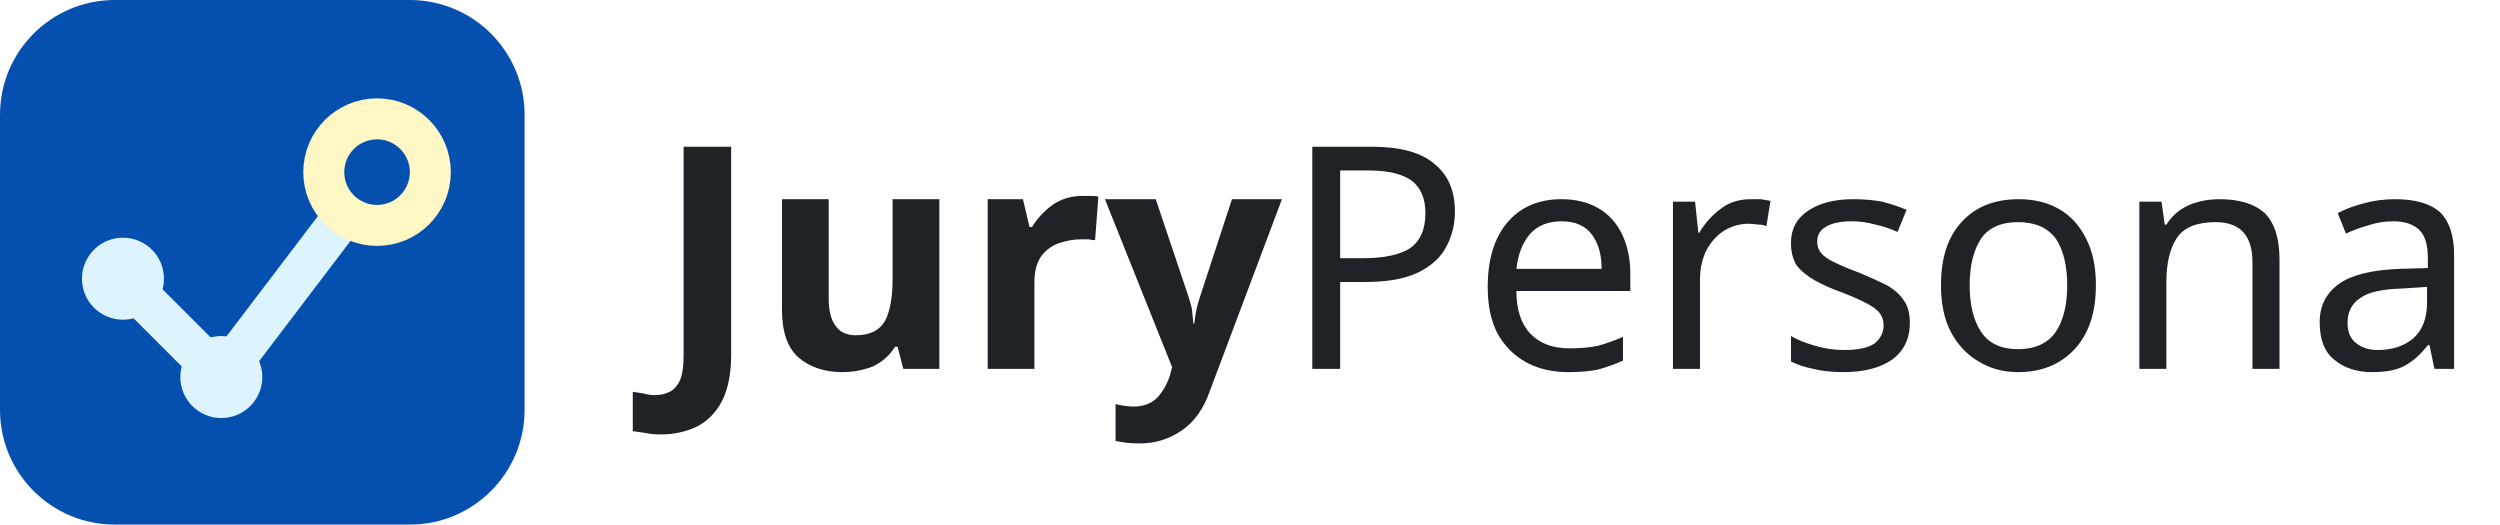
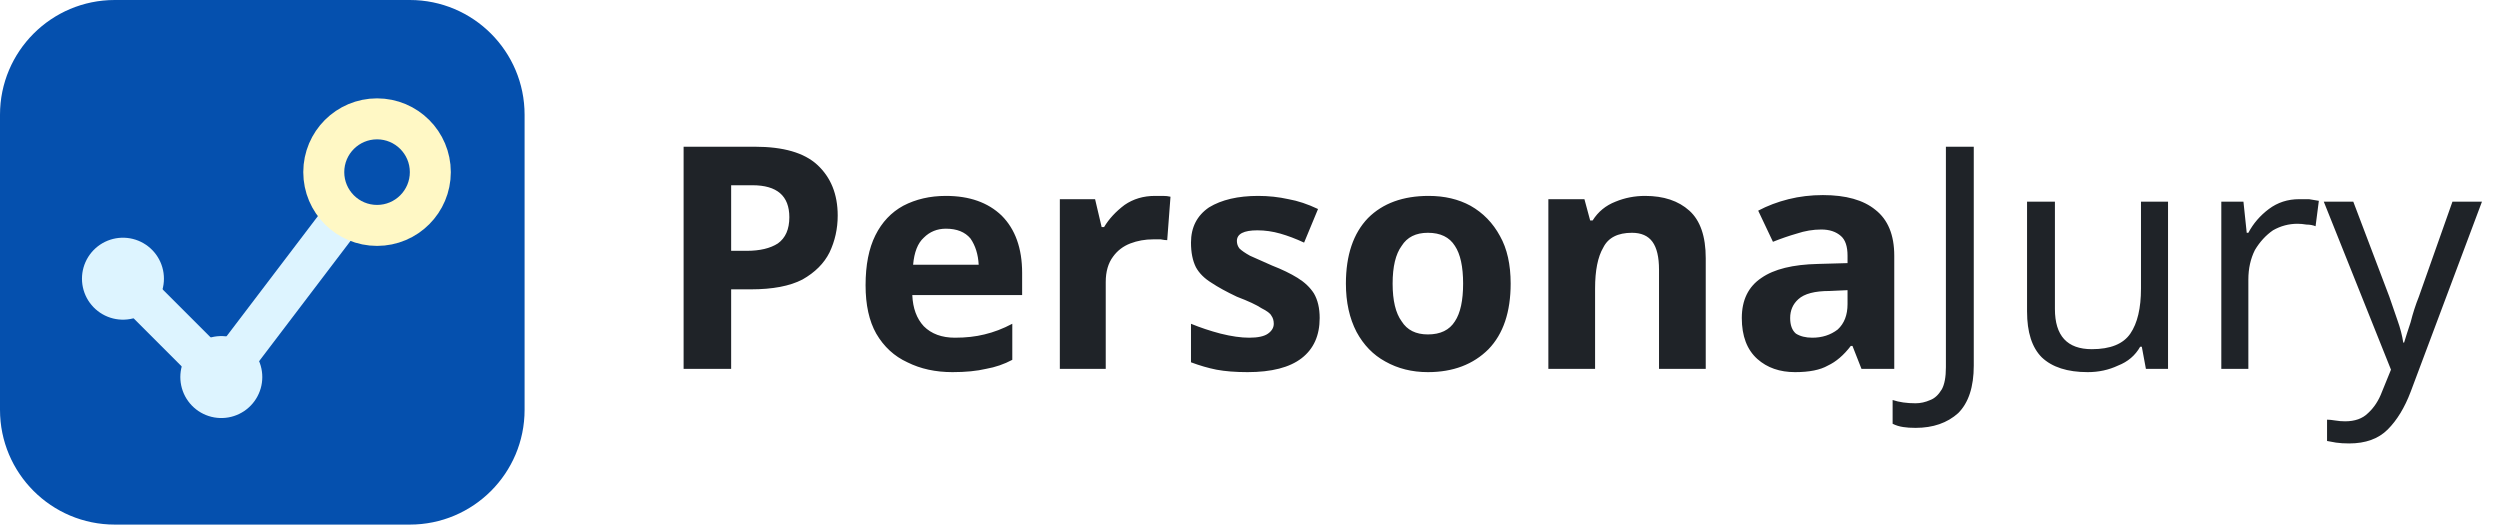
<svg xmlns="http://www.w3.org/2000/svg" viewBox="0 0 305 64" role="img" aria-labelledby="t">
  <rect width="64" height="64" rx="14" fill="#0550ae" />
  <path d="M15 34l12 12 19-25" fill="none" stroke="#ddf4ff" stroke-width="5" stroke-linecap="round" stroke-linejoin="round" />
  <path d="M15 34h0M27 46h0" stroke="#ddf4ff" stroke-width="10" stroke-linecap="round" />
  <circle cx="46" cy="21" r="6.5" fill="#0550ae" stroke="#fff8c5" stroke-width="5" />
-   <path d="M80.6 53Q79.5 53 78.6 52.8Q77.8 52.7 77.2 52.6V47.8Q77.8 47.9 78.5 48Q79.1 48.2 79.9 48.2Q80.9 48.2 81.7 47.8Q82.5 47.4 83 46.3Q83.4 45.3 83.4 43.3V17.9H89.2V43.3Q89.2 46.7 88.1 48.9Q87 51 85.1 52Q83.1 53 80.6 53ZM114.6 24.3V45H110.2L109.5 42.3H109.2Q108.2 43.9 106.5 44.7Q104.7 45.4 102.8 45.4Q99.5 45.4 97.4 43.6Q95.4 41.8 95.4 37.8V24.3H101.1V36.4Q101.1 38.6 101.9 39.7Q102.7 40.9 104.4 40.9Q107 40.9 108 39.1Q108.9 37.3 108.9 34V24.3ZM132.1 23.9Q132.5 23.9 133.1 23.9Q133.7 23.9 134 24L133.6 29.3Q133.3 29.3 132.8 29.2Q132.3 29.2 131.9 29.2Q130.5 29.2 129.1 29.7Q127.8 30.2 127 31.3Q126.2 32.5 126.2 34.4V45H120.5V24.3H124.8L125.6 27.7H125.9Q126.8 26.2 128.4 25Q130 23.9 132.1 23.9ZM134.8 24.3H141L144.9 35.9Q145.2 36.8 145.4 37.6Q145.5 38.5 145.6 39.5H145.7Q145.8 38.5 146 37.6Q146.2 36.8 146.5 35.9L150.3 24.3H156.4L147.6 47.7Q146.5 50.9 144.2 52.5Q141.9 54.1 139 54.1Q138 54.1 137.3 54Q136.6 53.9 136.1 53.8V49.3Q136.5 49.4 137.1 49.5Q137.7 49.6 138.3 49.6Q140.1 49.6 141.2 48.5Q142.2 47.4 142.7 45.9L143 44.8ZM167.3 17.9Q172.6 17.9 175 20Q177.5 22 177.5 25.8Q177.5 28.1 176.5 30Q175.5 32 173.1 33.2Q170.7 34.4 166.6 34.4H163.5V45H160.1V17.9ZM167 20.8H163.5V31.5H166.3Q170.1 31.5 172 30.3Q173.9 29 173.9 26Q173.9 23.4 172.3 22.1Q170.6 20.8 167 20.8ZM190.5 24.3Q193.1 24.3 195 25.4Q196.9 26.5 197.9 28.6Q198.9 30.7 198.9 33.4V35.5H185Q185 38.9 186.7 40.7Q188.4 42.5 191.5 42.5Q193.4 42.5 194.9 42.2Q196.4 41.8 198 41.1V44Q196.4 44.7 194.9 45.1Q193.4 45.4 191.3 45.4Q188.4 45.4 186.2 44.2Q184 43 182.7 40.7Q181.5 38.4 181.5 35Q181.5 31.6 182.6 29.2Q183.7 26.8 185.8 25.5Q187.8 24.3 190.5 24.3ZM190.5 27Q188.1 27 186.7 28.5Q185.3 30.1 185 32.8H195.4Q195.4 30.2 194.2 28.6Q193 27 190.5 27ZM213.6 24.3Q214.1 24.3 214.8 24.3Q215.5 24.4 216 24.5L215.5 27.6Q215.1 27.4 214.5 27.4Q213.9 27.3 213.3 27.3Q211.8 27.3 210.4 28.1Q209 29 208.2 30.5Q207.4 32.1 207.4 34.1V45H204.1V24.6H206.8L207.2 28.4H207.3Q208.3 26.7 209.9 25.5Q211.4 24.3 213.6 24.3ZM233 39.4Q233 42.3 230.8 43.9Q228.6 45.4 224.9 45.4Q222.8 45.4 221.2 45Q219.7 44.7 218.5 44.1V41Q219.7 41.7 221.5 42.2Q223.2 42.7 225 42.7Q227.5 42.7 228.7 41.9Q229.8 41 229.8 39.7Q229.8 38.9 229.4 38.3Q229 37.7 227.9 37.1Q226.8 36.5 224.8 35.7Q222.8 35 221.4 34.2Q220 33.4 219.2 32.4Q218.5 31.3 218.5 29.6Q218.5 27.1 220.6 25.7Q222.7 24.3 226.1 24.3Q228 24.3 229.6 24.6Q231.2 25 232.6 25.6L231.5 28.3Q230.2 27.7 228.8 27.4Q227.4 27 225.9 27Q223.8 27 222.7 27.7Q221.7 28.3 221.7 29.5Q221.7 30.3 222.2 30.9Q222.7 31.5 223.8 32Q225 32.6 226.9 33.3Q228.8 34.1 230.2 34.8Q231.6 35.6 232.3 36.7Q233 37.7 233 39.4ZM255.7 34.8Q255.7 39.8 253.1 42.6Q250.5 45.4 246.2 45.4Q243.5 45.4 241.4 44.1Q239.3 42.9 238 40.5Q236.8 38.2 236.8 34.8Q236.8 29.7 239.4 27Q241.9 24.3 246.3 24.3Q249.1 24.3 251.2 25.5Q253.3 26.7 254.5 29.1Q255.7 31.4 255.7 34.8ZM240.3 34.8Q240.3 38.4 241.7 40.5Q243.1 42.6 246.2 42.6Q249.3 42.6 250.8 40.5Q252.2 38.4 252.2 34.8Q252.2 31.2 250.8 29.1Q249.3 27.1 246.2 27.1Q243.1 27.1 241.7 29.1Q240.3 31.2 240.3 34.8ZM270.8 24.3Q274.4 24.3 276.3 26Q278.1 27.8 278.1 31.7V45H274.8V32Q274.8 27.1 270.3 27.1Q266.9 27.1 265.6 29Q264.3 30.9 264.3 34.4V45H261V24.6H263.7L264.1 27.4H264.3Q265.3 25.8 267.1 25Q268.8 24.3 270.8 24.3ZM292.2 24.3Q295.9 24.3 297.7 25.9Q299.4 27.6 299.4 31.1V45H297L296.4 42.1H296.2Q294.9 43.8 293.4 44.6Q292 45.4 289.4 45.4Q286.6 45.4 284.8 43.9Q283 42.5 283 39.3Q283 36.3 285.4 34.6Q287.7 33 292.7 32.8L296.2 32.7V31.5Q296.2 29 295.1 28Q294 27 292 27Q290.4 27 288.9 27.5Q287.5 27.9 286.2 28.5L285.2 26Q286.5 25.3 288.4 24.8Q290.2 24.3 292.2 24.3ZM293.1 35.2Q289.3 35.3 287.9 36.4Q286.4 37.4 286.4 39.4Q286.4 41.1 287.5 41.9Q288.5 42.7 290.1 42.7Q292.7 42.7 294.4 41.3Q296.1 39.8 296.1 36.9V35Z" fill="#1f2328" />
+   <path d="M92.1 17.9Q97.3 17.9 99.7 20.1Q102.2 22.4 102.2 26.3Q102.2 28.7 101.2 30.8Q100.2 32.8 97.9 34.1Q95.6 35.3 91.6 35.3H89.2V45H83.4V17.9ZM91.8 22.6H89.2V30.6H91.1Q93.5 30.6 94.9 29.7Q96.3 28.7 96.3 26.5Q96.3 22.6 91.8 22.6ZM115.4 23.9Q119.7 23.9 122.2 26.3Q124.7 28.8 124.7 33.3V36H111.3Q111.4 38.4 112.7 39.8Q114.1 41.2 116.5 41.2Q118.5 41.2 120.1 40.8Q121.8 40.4 123.5 39.5V43.9Q122 44.7 120.3 45Q118.6 45.4 116.2 45.4Q113.1 45.4 110.7 44.2Q108.3 43.1 106.9 40.7Q105.6 38.4 105.6 34.8Q105.6 31.1 106.8 28.7Q108 26.3 110.2 25.1Q112.5 23.9 115.4 23.9ZM115.4 27.9Q113.8 27.9 112.7 29Q111.6 30 111.4 32.3H119.4Q119.3 30.4 118.4 29.1Q117.4 27.9 115.4 27.9ZM140.9 23.9Q141.3 23.9 141.9 23.9Q142.4 23.9 142.8 24L142.4 29.3Q142.1 29.3 141.6 29.2Q141.1 29.2 140.7 29.2Q139.2 29.2 137.9 29.7Q136.6 30.2 135.8 31.3Q134.9 32.5 134.9 34.4V45H129.3V24.3H133.6L134.4 27.7H134.7Q135.6 26.2 137.2 25Q138.8 23.9 140.9 23.9ZM161 38.8Q161 42 158.8 43.7Q156.6 45.4 152.2 45.4Q150 45.4 148.4 45.1Q146.9 44.8 145.3 44.2V39.5Q147 40.2 148.9 40.7Q150.9 41.2 152.4 41.2Q154 41.2 154.7 40.7Q155.4 40.2 155.4 39.5Q155.4 38.9 155.1 38.5Q154.9 38.1 153.9 37.6Q153 37 150.9 36.2Q149 35.3 147.8 34.5Q146.5 33.7 145.9 32.6Q145.3 31.4 145.3 29.6Q145.3 26.8 147.5 25.3Q149.8 23.9 153.5 23.9Q155.4 23.9 157.2 24.3Q158.9 24.6 160.8 25.5L159.1 29.6Q157.6 28.9 156.2 28.5Q154.8 28.1 153.4 28.1Q150.9 28.1 150.9 29.4Q150.9 29.9 151.2 30.3Q151.6 30.7 152.5 31.2Q153.4 31.6 155.2 32.4Q157 33.1 158.3 33.9Q159.6 34.7 160.3 35.8Q161 37 161 38.8ZM184.3 34.6Q184.3 39.8 181.6 42.6Q178.8 45.4 174.2 45.4Q171.3 45.4 169 44.1Q166.8 42.9 165.5 40.5Q164.2 38 164.2 34.6Q164.2 29.4 166.9 26.6Q169.6 23.9 174.3 23.9Q177.2 23.9 179.4 25.1Q181.7 26.4 183 28.8Q184.3 31.1 184.3 34.6ZM169.9 34.6Q169.9 37.7 171 39.2Q172 40.8 174.2 40.8Q176.5 40.8 177.5 39.2Q178.5 37.7 178.5 34.6Q178.5 31.5 177.5 30Q176.5 28.4 174.2 28.4Q172 28.4 171 30Q169.9 31.5 169.9 34.6ZM200.7 23.9Q204.1 23.9 206.1 25.7Q208.1 27.5 208.1 31.5V45H202.4V32.9Q202.4 30.6 201.6 29.5Q200.8 28.4 199.1 28.4Q196.5 28.4 195.6 30.2Q194.6 31.9 194.6 35.2V45H188.9V24.3H193.3L194 26.9H194.3Q195.3 25.3 197.1 24.6Q198.8 23.9 200.7 23.9ZM222.4 23.8Q226.6 23.8 228.8 25.6Q231.1 27.4 231.1 31.2V45H227.1L226 42.2H225.8Q224.5 43.9 223 44.6Q221.6 45.4 219 45.4Q216.2 45.4 214.4 43.8Q212.5 42.1 212.5 38.8Q212.5 35.5 214.9 33.9Q217.2 32.3 221.8 32.2L225.4 32.1V31.2Q225.4 29.5 224.6 28.8Q223.7 28 222.2 28Q220.7 28 219.2 28.5Q217.8 28.9 216.3 29.5L214.5 25.7Q216.2 24.8 218.2 24.3Q220.2 23.8 222.4 23.8ZM223.2 35.5Q220.5 35.5 219.4 36.5Q218.4 37.4 218.4 38.8Q218.4 40.1 219.1 40.7Q219.9 41.2 221.1 41.2Q222.9 41.2 224.2 40.2Q225.4 39.1 225.4 37.1V35.4ZM233.7 52.2Q232.8 52.2 232.2 52.1Q231.5 52 230.9 51.7V48.8Q231.5 49 232.2 49.1Q232.9 49.2 233.7 49.2Q234.6 49.2 235.5 48.8Q236.3 48.5 236.9 47.5Q237.4 46.6 237.4 44.8V17.9H240.8V44.6Q240.8 48.5 238.9 50.4Q236.9 52.2 233.7 52.2ZM264.5 24.6V45H261.8L261.3 42.3H261.1Q260.2 43.9 258.4 44.6Q256.7 45.4 254.7 45.4Q251 45.4 249.1 43.6Q247.3 41.8 247.3 38V24.6H250.7V37.7Q250.7 42.6 255.2 42.6Q258.6 42.6 259.9 40.7Q261.2 38.8 261.2 35.2V24.6ZM280.5 24.3Q281.1 24.3 281.7 24.3Q282.4 24.4 282.9 24.5L282.5 27.6Q282 27.4 281.4 27.4Q280.8 27.3 280.3 27.3Q278.7 27.3 277.3 28.1Q276 29 275.1 30.5Q274.3 32.1 274.3 34.1V45H271V24.6H273.7L274.1 28.4H274.3Q275.2 26.7 276.8 25.5Q278.4 24.3 280.5 24.3ZM283.5 24.6H287.1L291.5 36.2Q292 37.7 292.5 39.1Q293 40.5 293.2 41.8H293.3Q293.6 40.8 294.1 39.3Q294.5 37.7 295.1 36.2L299.2 24.6H302.8L294.1 47.8Q293 50.7 291.3 52.4Q289.6 54.1 286.6 54.1Q285.7 54.1 285 54Q284.4 53.9 283.9 53.8V51.2Q284.3 51.2 284.9 51.3Q285.5 51.4 286.1 51.4Q287.9 51.4 288.9 50.4Q290 49.4 290.6 47.8L291.7 45.1Z" fill="#1f2328" />
</svg>
